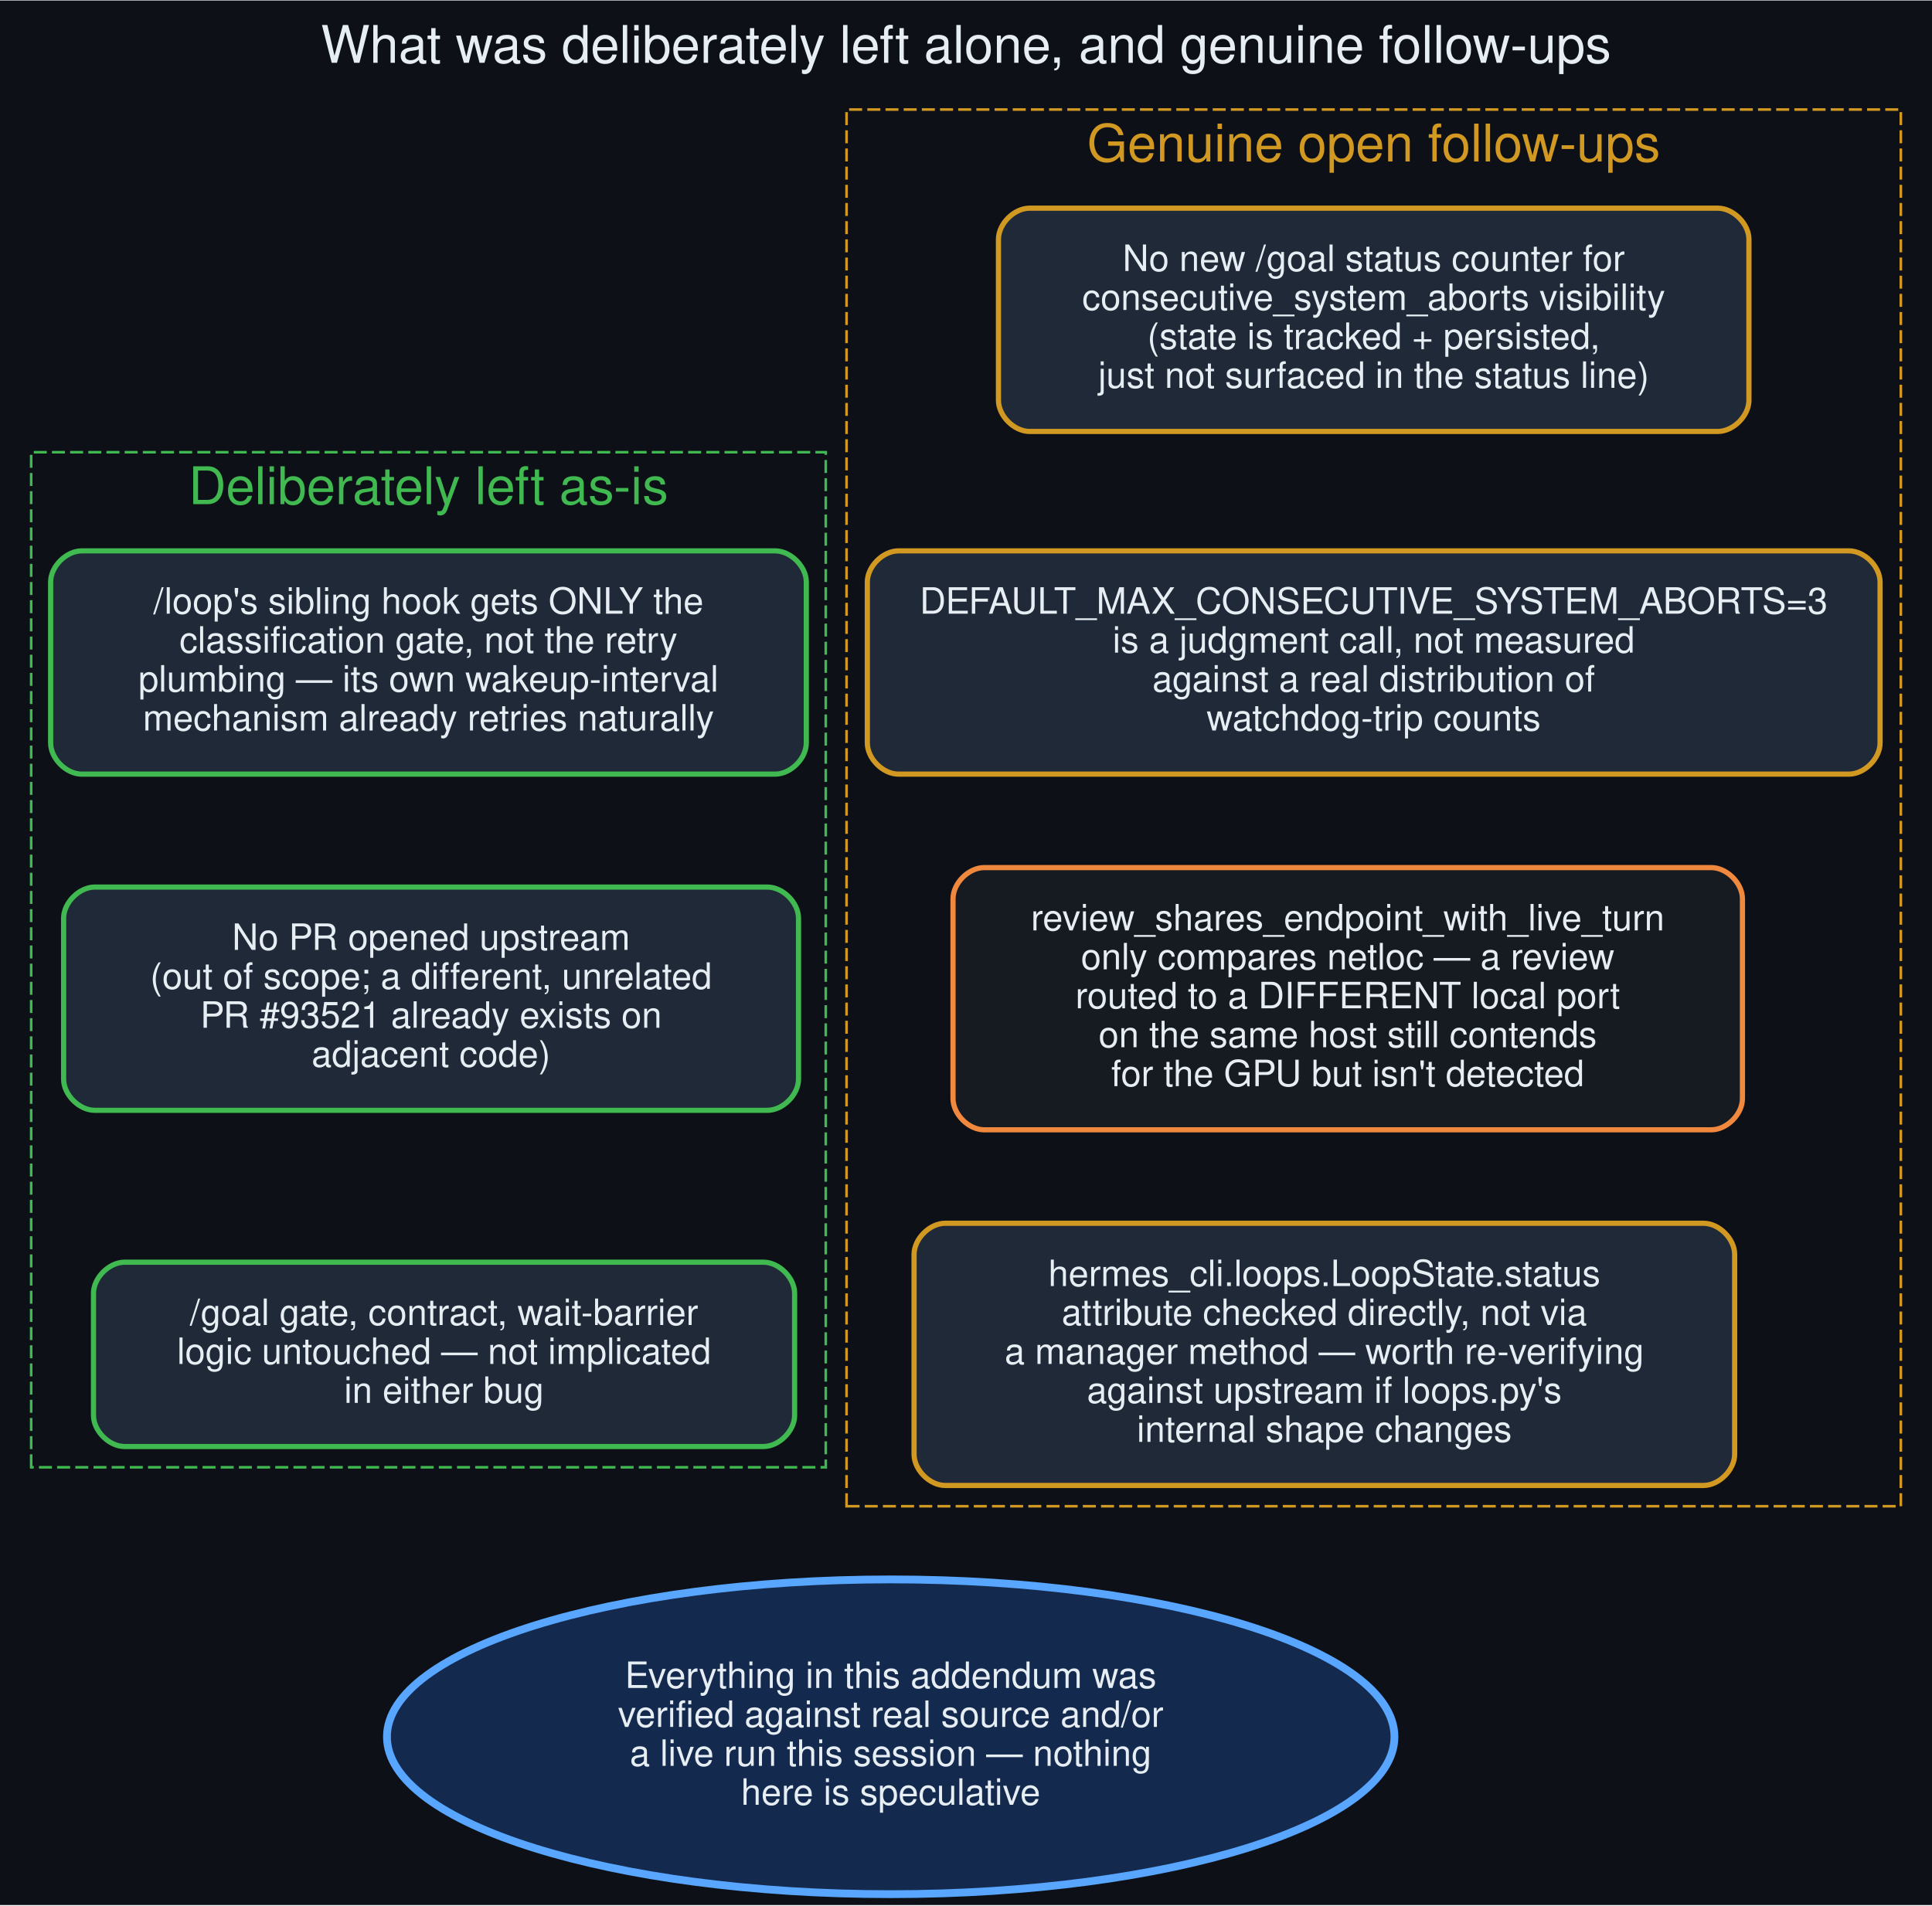
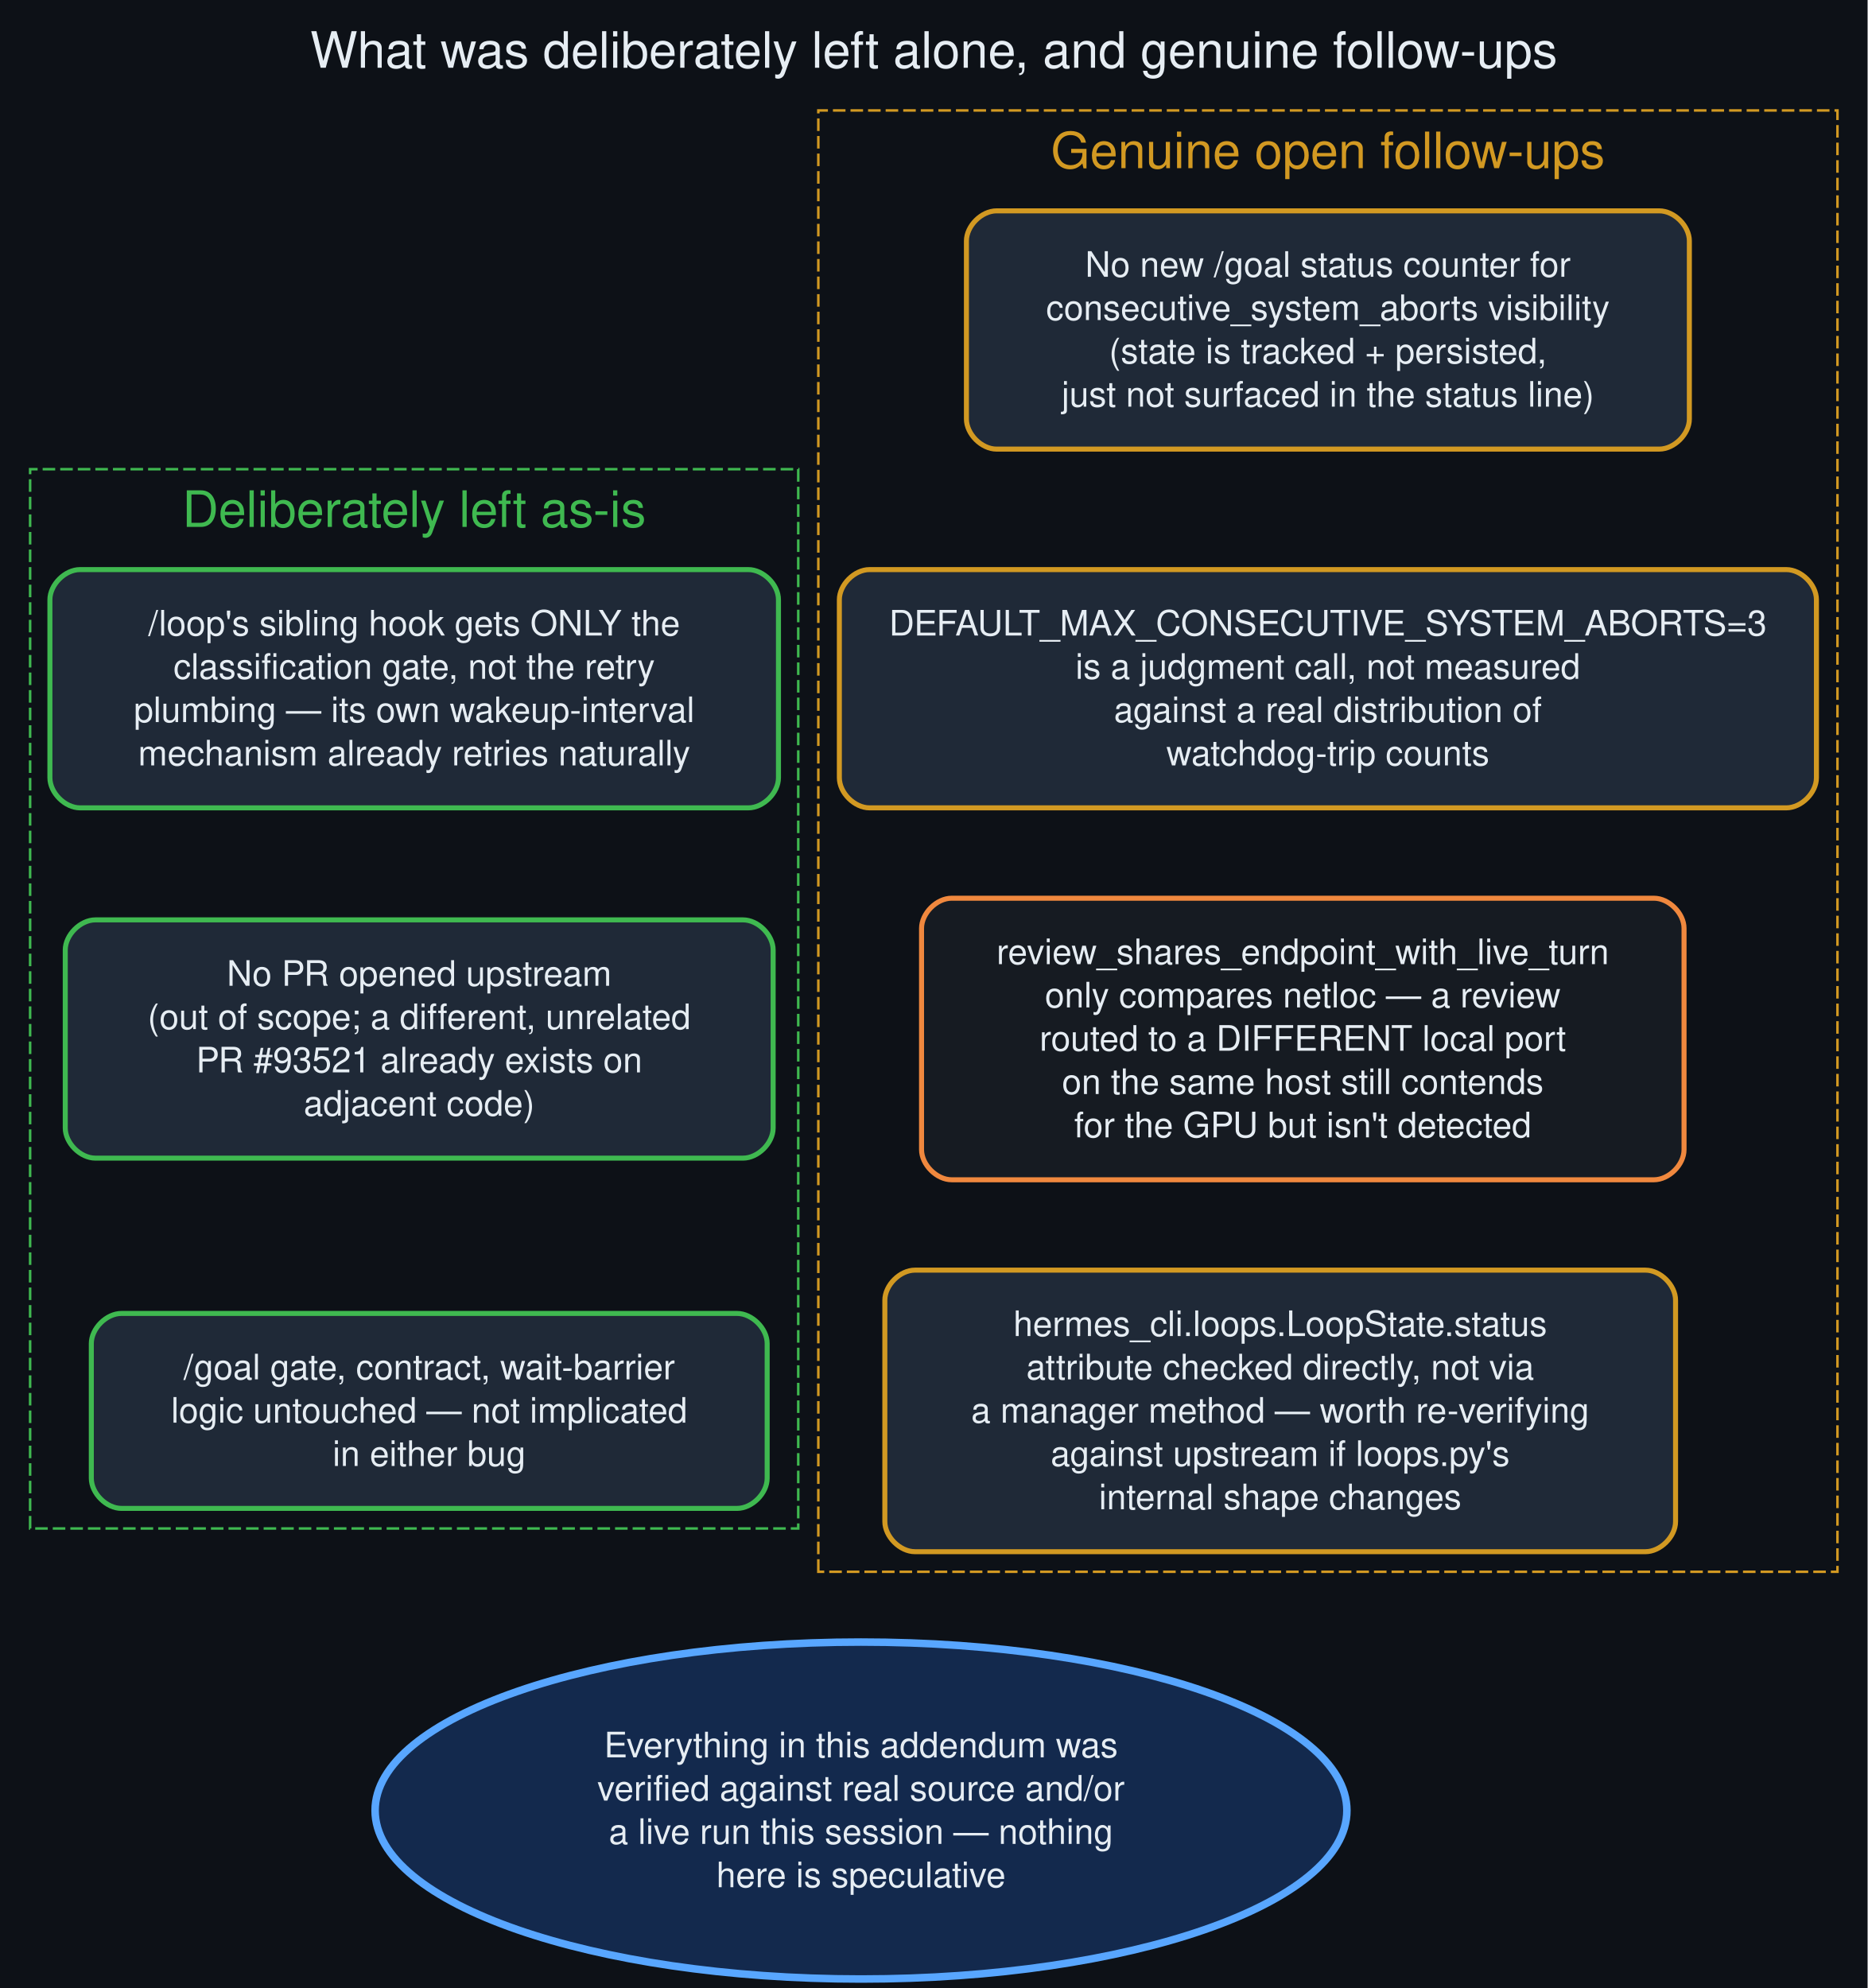
- <svg xmlns="http://www.w3.org/2000/svg" width="744pt" height="734pt" viewBox="0.00 0.00 744.00 733.62">
-   <g id="graph0" class="graph" transform="scale(1 1) rotate(0) translate(4 729.62)">
-     <polygon fill="#0d1117" stroke="transparent" points="-4,4 -4,-729.62 740,-729.62 740,4 -4,4" />
-     <text text-anchor="middle" x="368" y="-705.62" font-family="Helvetica,sans-Serif" font-size="20.00" fill="#e6edf3">What was deliberately left alone, and genuine follow-ups</text>
+ <svg xmlns="http://www.w3.org/2000/svg" width="744pt" height="792pt" viewBox="0.00 0.00 744.00 792.00">
+   <g id="graph0" class="graph" transform="scale(1 1) rotate(0) translate(4 788.42)">
+     <polygon fill="#0d1117" stroke="none" points="-4,4 -4,-788.42 740,-788.42 740,4 -4,4" />
+     <text xml:space="preserve" text-anchor="middle" x="368" y="-761.42" font-family="Helvetica,sans-Serif" font-size="20.00" fill="#e6edf3">What was deliberately left alone, and genuine follow-ups</text>
    <g id="clust1" class="cluster">
-       <polygon fill="#0d1117" stroke="#3fb950" stroke-dasharray="5,2" points="8,-164.62 8,-555.62 314,-555.62 314,-164.62 8,-164.62" />
-       <text text-anchor="middle" x="161" y="-535.62" font-family="Helvetica,sans-Serif" font-size="20.00" fill="#3fb950">Deliberately left as-is</text>
+       <polygon fill="#0d1117" stroke="#3fb950" stroke-dasharray="5,2" points="8,-179.49 8,-601.5 314,-601.5 314,-179.49 8,-179.49" />
+       <text xml:space="preserve" text-anchor="middle" x="161" y="-578.5" font-family="Helvetica,sans-Serif" font-size="20.00" fill="#3fb950">Deliberately left as-is</text>
    </g>
    <g id="clust2" class="cluster">
-       <polygon fill="#0d1117" stroke="#d29922" stroke-dasharray="5,2" points="322,-149.62 322,-687.62 728,-687.62 728,-149.62 322,-149.62" />
-       <text text-anchor="middle" x="525" y="-667.62" font-family="Helvetica,sans-Serif" font-size="20.00" fill="#d29922">Genuine open follow-ups</text>
+       <polygon fill="#0d1117" stroke="#d29922" stroke-dasharray="5,2" points="322,-162.24 322,-744.42 728,-744.42 728,-162.24 322,-162.24" />
+       <text xml:space="preserve" text-anchor="middle" x="525" y="-721.42" font-family="Helvetica,sans-Serif" font-size="20.00" fill="#d29922">Genuine open follow-ups</text>
    </g>
    <g id="node1" class="node">
-       <path fill="#1f2937" stroke="#3fb950" stroke-width="2" d="M294.5,-517.62C294.5,-517.62 27.5,-517.62 27.5,-517.62 21.5,-517.62 15.5,-511.62 15.5,-505.62 15.5,-505.62 15.5,-443.62 15.5,-443.62 15.5,-437.62 21.5,-431.62 27.5,-431.62 27.5,-431.62 294.5,-431.62 294.5,-431.62 300.5,-431.62 306.5,-437.62 306.5,-443.62 306.5,-443.62 306.5,-505.62 306.5,-505.62 306.5,-511.62 300.5,-517.62 294.5,-517.62" />
-       <text text-anchor="middle" x="161" y="-493.42" font-family="Helvetica,sans-Serif" font-size="14.00" fill="#e6edf3">/loop's sibling hook gets ONLY the</text>
-       <text text-anchor="middle" x="161" y="-478.42" font-family="Helvetica,sans-Serif" font-size="14.00" fill="#e6edf3">classification gate, not the retry</text>
-       <text text-anchor="middle" x="161" y="-463.42" font-family="Helvetica,sans-Serif" font-size="14.00" fill="#e6edf3">plumbing — its own wakeup-interval</text>
-       <text text-anchor="middle" x="161" y="-448.42" font-family="Helvetica,sans-Serif" font-size="14.00" fill="#e6edf3">mechanism already retries naturally</text>
+       <path fill="#1f2937" stroke="#3fb950" stroke-width="2" d="M294.12,-561.5C294.12,-561.5 27.88,-561.5 27.88,-561.5 21.88,-561.5 15.88,-555.5 15.88,-549.5 15.88,-549.5 15.88,-478.58 15.88,-478.58 15.88,-472.58 21.88,-466.58 27.88,-466.58 27.88,-466.58 294.12,-466.58 294.12,-466.58 300.12,-466.58 306.12,-472.58 306.12,-478.58 306.12,-478.58 306.12,-549.5 306.12,-549.5 306.12,-555.5 300.12,-561.5 294.12,-561.5" />
+       <text xml:space="preserve" text-anchor="middle" x="161" y="-535.24" font-family="Helvetica,sans-Serif" font-size="14.00" fill="#e6edf3">/loop's sibling hook gets ONLY the</text>
+       <text xml:space="preserve" text-anchor="middle" x="161" y="-517.99" font-family="Helvetica,sans-Serif" font-size="14.00" fill="#e6edf3">classification gate, not the retry</text>
+       <text xml:space="preserve" text-anchor="middle" x="161" y="-500.74" font-family="Helvetica,sans-Serif" font-size="14.00" fill="#e6edf3">plumbing — its own wakeup-interval</text>
+       <text xml:space="preserve" text-anchor="middle" x="161" y="-483.49" font-family="Helvetica,sans-Serif" font-size="14.00" fill="#e6edf3">mechanism already retries naturally</text>
    </g>
    <g id="node2" class="node">
-       <path fill="#1f2937" stroke="#3fb950" stroke-width="2" d="M291.5,-388.12C291.5,-388.12 32.5,-388.12 32.5,-388.12 26.5,-388.12 20.5,-382.12 20.5,-376.12 20.5,-376.12 20.5,-314.12 20.5,-314.12 20.5,-308.12 26.5,-302.12 32.5,-302.12 32.5,-302.12 291.5,-302.12 291.5,-302.12 297.5,-302.12 303.5,-308.12 303.5,-314.12 303.5,-314.12 303.5,-376.12 303.5,-376.12 303.5,-382.12 297.5,-388.12 291.5,-388.12" />
-       <text text-anchor="middle" x="162" y="-363.92" font-family="Helvetica,sans-Serif" font-size="14.00" fill="#e6edf3">No PR opened upstream</text>
-       <text text-anchor="middle" x="162" y="-348.92" font-family="Helvetica,sans-Serif" font-size="14.00" fill="#e6edf3">(out of scope; a different, unrelated</text>
-       <text text-anchor="middle" x="162" y="-333.92" font-family="Helvetica,sans-Serif" font-size="14.00" fill="#e6edf3">PR #93521 already exists on</text>
-       <text text-anchor="middle" x="162" y="-318.92" font-family="Helvetica,sans-Serif" font-size="14.00" fill="#e6edf3">adjacent code)</text>
+       <path fill="#1f2937" stroke="#3fb950" stroke-width="2" d="M292,-421.95C292,-421.95 34,-421.95 34,-421.95 28,-421.95 22,-415.95 22,-409.95 22,-409.95 22,-339.03 22,-339.03 22,-333.03 28,-327.03 34,-327.03 34,-327.03 292,-327.03 292,-327.03 298,-327.03 304,-333.03 304,-339.03 304,-339.03 304,-409.95 304,-409.95 304,-415.95 298,-421.95 292,-421.95" />
+       <text xml:space="preserve" text-anchor="middle" x="163" y="-395.69" font-family="Helvetica,sans-Serif" font-size="14.00" fill="#e6edf3">No PR opened upstream</text>
+       <text xml:space="preserve" text-anchor="middle" x="163" y="-378.44" font-family="Helvetica,sans-Serif" font-size="14.00" fill="#e6edf3">(out of scope; a different, unrelated</text>
+       <text xml:space="preserve" text-anchor="middle" x="163" y="-361.19" font-family="Helvetica,sans-Serif" font-size="14.00" fill="#e6edf3">PR #93521 already exists on</text>
+       <text xml:space="preserve" text-anchor="middle" x="163" y="-343.94" font-family="Helvetica,sans-Serif" font-size="14.00" fill="#e6edf3">adjacent code)</text>
    </g>
    <g id="node3" class="node">
-       <path fill="#1f2937" stroke="#3fb950" stroke-width="2" d="M290,-243.62C290,-243.62 44,-243.62 44,-243.62 38,-243.62 32,-237.62 32,-231.62 32,-231.62 32,-184.62 32,-184.62 32,-178.62 38,-172.62 44,-172.62 44,-172.62 290,-172.62 290,-172.62 296,-172.62 302,-178.62 302,-184.62 302,-184.62 302,-231.62 302,-231.62 302,-237.62 296,-243.62 290,-243.62" />
-       <text text-anchor="middle" x="167" y="-219.42" font-family="Helvetica,sans-Serif" font-size="14.00" fill="#e6edf3">/goal gate, contract, wait-barrier</text>
-       <text text-anchor="middle" x="167" y="-204.42" font-family="Helvetica,sans-Serif" font-size="14.00" fill="#e6edf3">logic untouched — not implicated</text>
-       <text text-anchor="middle" x="167" y="-189.42" font-family="Helvetica,sans-Serif" font-size="14.00" fill="#e6edf3">in either bug</text>
+       <path fill="#1f2937" stroke="#3fb950" stroke-width="2" d="M289.62,-265.16C289.62,-265.16 44.38,-265.16 44.38,-265.16 38.38,-265.16 32.38,-259.16 32.38,-253.16 32.38,-253.16 32.38,-199.49 32.38,-199.49 32.38,-193.49 38.38,-187.49 44.38,-187.49 44.38,-187.49 289.62,-187.49 289.62,-187.49 295.62,-187.49 301.62,-193.49 301.62,-199.49 301.62,-199.49 301.62,-253.16 301.62,-253.16 301.62,-259.16 295.62,-265.16 289.62,-265.16" />
+       <text xml:space="preserve" text-anchor="middle" x="167" y="-238.9" font-family="Helvetica,sans-Serif" font-size="14.00" fill="#e6edf3">/goal gate, contract, wait-barrier</text>
+       <text xml:space="preserve" text-anchor="middle" x="167" y="-221.65" font-family="Helvetica,sans-Serif" font-size="14.00" fill="#e6edf3">logic untouched — not implicated</text>
+       <text xml:space="preserve" text-anchor="middle" x="167" y="-204.4" font-family="Helvetica,sans-Serif" font-size="14.00" fill="#e6edf3">in either bug</text>
    </g>
    <g id="node8" class="node">
-       <ellipse fill="#13294d" stroke="#58a6ff" stroke-width="3" cx="339" cy="-60.81" rx="193.99" ry="60.62" />
-       <text text-anchor="middle" x="339" y="-79.61" font-family="Helvetica,sans-Serif" font-size="14.00" fill="#e6edf3">Everything in this addendum was</text>
-       <text text-anchor="middle" x="339" y="-64.61" font-family="Helvetica,sans-Serif" font-size="14.00" fill="#e6edf3">verified against real source and/or</text>
-       <text text-anchor="middle" x="339" y="-49.61" font-family="Helvetica,sans-Serif" font-size="14.00" fill="#e6edf3">a live run this session — nothing</text>
-       <text text-anchor="middle" x="339" y="-34.61" font-family="Helvetica,sans-Serif" font-size="14.00" fill="#e6edf3">here is speculative</text>
+       <ellipse fill="#13294d" stroke="#58a6ff" stroke-width="3" cx="339" cy="-67.12" rx="193.57" ry="67.12" />
+       <text xml:space="preserve" text-anchor="middle" x="339" y="-88.32" font-family="Helvetica,sans-Serif" font-size="14.00" fill="#e6edf3">Everything in this addendum was</text>
+       <text xml:space="preserve" text-anchor="middle" x="339" y="-71.07" font-family="Helvetica,sans-Serif" font-size="14.00" fill="#e6edf3">verified against real source and/or</text>
+       <text xml:space="preserve" text-anchor="middle" x="339" y="-53.82" font-family="Helvetica,sans-Serif" font-size="14.00" fill="#e6edf3">a live run this session — nothing</text>
+       <text xml:space="preserve" text-anchor="middle" x="339" y="-36.57" font-family="Helvetica,sans-Serif" font-size="14.00" fill="#e6edf3">here is speculative</text>
    </g>
    <g id="node4" class="node">
-       <path fill="#1f2937" stroke="#d29922" stroke-width="2" d="M657.5,-649.62C657.5,-649.62 392.5,-649.62 392.5,-649.62 386.5,-649.62 380.5,-643.62 380.5,-637.62 380.5,-637.62 380.5,-575.62 380.5,-575.62 380.5,-569.62 386.5,-563.62 392.5,-563.62 392.5,-563.62 657.5,-563.62 657.5,-563.62 663.5,-563.62 669.5,-569.62 669.5,-575.62 669.5,-575.62 669.5,-637.62 669.5,-637.62 669.5,-643.62 663.5,-649.62 657.5,-649.62" />
-       <text text-anchor="middle" x="525" y="-625.42" font-family="Helvetica,sans-Serif" font-size="14.00" fill="#e6edf3">No new /goal status counter for</text>
-       <text text-anchor="middle" x="525" y="-610.42" font-family="Helvetica,sans-Serif" font-size="14.00" fill="#e6edf3">consecutive_system_aborts visibility</text>
-       <text text-anchor="middle" x="525" y="-595.42" font-family="Helvetica,sans-Serif" font-size="14.00" fill="#e6edf3">(state is tracked + persisted,</text>
-       <text text-anchor="middle" x="525" y="-580.42" font-family="Helvetica,sans-Serif" font-size="14.00" fill="#e6edf3">just not surfaced in the status line)</text>
+       <path fill="#1f2937" stroke="#d29922" stroke-width="2" d="M657,-704.42C657,-704.42 393,-704.42 393,-704.42 387,-704.42 381,-698.42 381,-692.42 381,-692.42 381,-621.5 381,-621.5 381,-615.5 387,-609.5 393,-609.5 393,-609.5 657,-609.5 657,-609.5 663,-609.5 669,-615.5 669,-621.5 669,-621.5 669,-692.42 669,-692.42 669,-698.42 663,-704.42 657,-704.42" />
+       <text xml:space="preserve" text-anchor="middle" x="525" y="-678.16" font-family="Helvetica,sans-Serif" font-size="14.00" fill="#e6edf3">No new /goal status counter for</text>
+       <text xml:space="preserve" text-anchor="middle" x="525" y="-660.91" font-family="Helvetica,sans-Serif" font-size="14.00" fill="#e6edf3">consecutive_system_aborts visibility</text>
+       <text xml:space="preserve" text-anchor="middle" x="525" y="-643.66" font-family="Helvetica,sans-Serif" font-size="14.00" fill="#e6edf3">(state is tracked + persisted,</text>
+       <text xml:space="preserve" text-anchor="middle" x="525" y="-626.41" font-family="Helvetica,sans-Serif" font-size="14.00" fill="#e6edf3">just not surfaced in the status line)</text>
    </g>
    <g id="node5" class="node">
-       <path fill="#1f2937" stroke="#d29922" stroke-width="2" d="M708,-517.62C708,-517.62 342,-517.62 342,-517.62 336,-517.62 330,-511.62 330,-505.62 330,-505.62 330,-443.62 330,-443.62 330,-437.62 336,-431.62 342,-431.62 342,-431.62 708,-431.62 708,-431.62 714,-431.62 720,-437.62 720,-443.62 720,-443.62 720,-505.62 720,-505.62 720,-511.62 714,-517.62 708,-517.62" />
-       <text text-anchor="middle" x="525" y="-493.42" font-family="Helvetica,sans-Serif" font-size="14.00" fill="#e6edf3">DEFAULT_MAX_CONSECUTIVE_SYSTEM_ABORTS=3</text>
-       <text text-anchor="middle" x="525" y="-478.42" font-family="Helvetica,sans-Serif" font-size="14.00" fill="#e6edf3">is a judgment call, not measured</text>
-       <text text-anchor="middle" x="525" y="-463.42" font-family="Helvetica,sans-Serif" font-size="14.00" fill="#e6edf3">against a real distribution of</text>
-       <text text-anchor="middle" x="525" y="-448.42" font-family="Helvetica,sans-Serif" font-size="14.00" fill="#e6edf3">watchdog-trip counts</text>
+       <path fill="#1f2937" stroke="#d29922" stroke-width="2" d="M707.62,-561.5C707.62,-561.5 342.38,-561.5 342.38,-561.5 336.38,-561.5 330.38,-555.5 330.38,-549.5 330.38,-549.5 330.38,-478.58 330.38,-478.58 330.38,-472.58 336.38,-466.58 342.38,-466.58 342.38,-466.58 707.62,-466.58 707.62,-466.58 713.62,-466.58 719.62,-472.58 719.62,-478.58 719.62,-478.58 719.62,-549.5 719.62,-549.5 719.62,-555.5 713.62,-561.5 707.62,-561.5" />
+       <text xml:space="preserve" text-anchor="middle" x="525" y="-535.24" font-family="Helvetica,sans-Serif" font-size="14.00" fill="#e6edf3">DEFAULT_MAX_CONSECUTIVE_SYSTEM_ABORTS=3</text>
+       <text xml:space="preserve" text-anchor="middle" x="525" y="-517.99" font-family="Helvetica,sans-Serif" font-size="14.00" fill="#e6edf3">is a judgment call, not measured</text>
+       <text xml:space="preserve" text-anchor="middle" x="525" y="-500.74" font-family="Helvetica,sans-Serif" font-size="14.00" fill="#e6edf3">against a real distribution of</text>
+       <text xml:space="preserve" text-anchor="middle" x="525" y="-483.49" font-family="Helvetica,sans-Serif" font-size="14.00" fill="#e6edf3">watchdog-trip counts</text>
    </g>
    <g id="node6" class="node">
-       <path fill="#161b22" stroke="#f0883e" stroke-width="2" d="M655,-395.62C655,-395.62 375,-395.62 375,-395.62 369,-395.62 363,-389.62 363,-383.62 363,-383.62 363,-306.62 363,-306.62 363,-300.62 369,-294.62 375,-294.62 375,-294.62 655,-294.62 655,-294.62 661,-294.62 667,-300.62 667,-306.62 667,-306.62 667,-383.62 667,-383.62 667,-389.62 661,-395.62 655,-395.62" />
-       <text text-anchor="middle" x="515" y="-371.42" font-family="Helvetica,sans-Serif" font-size="14.00" fill="#e6edf3">review_shares_endpoint_with_live_turn</text>
-       <text text-anchor="middle" x="515" y="-356.42" font-family="Helvetica,sans-Serif" font-size="14.00" fill="#e6edf3">only compares netloc — a review</text>
-       <text text-anchor="middle" x="515" y="-341.42" font-family="Helvetica,sans-Serif" font-size="14.00" fill="#e6edf3">routed to a DIFFERENT local port</text>
-       <text text-anchor="middle" x="515" y="-326.42" font-family="Helvetica,sans-Serif" font-size="14.00" fill="#e6edf3">on the same host still contends</text>
-       <text text-anchor="middle" x="515" y="-311.42" font-family="Helvetica,sans-Serif" font-size="14.00" fill="#e6edf3">for the GPU but isn't detected</text>
+       <path fill="#161b22" stroke="#f0883e" stroke-width="2" d="M654.88,-430.58C654.88,-430.58 375.12,-430.58 375.12,-430.58 369.12,-430.58 363.12,-424.58 363.12,-418.58 363.12,-418.58 363.12,-330.41 363.12,-330.41 363.12,-324.41 369.12,-318.41 375.12,-318.41 375.12,-318.41 654.88,-318.41 654.88,-318.41 660.88,-318.41 666.88,-324.41 666.88,-330.41 666.88,-330.41 666.88,-418.58 666.88,-418.58 666.88,-424.58 660.88,-430.58 654.88,-430.58" />
+       <text xml:space="preserve" text-anchor="middle" x="515" y="-404.32" font-family="Helvetica,sans-Serif" font-size="14.00" fill="#e6edf3">review_shares_endpoint_with_live_turn</text>
+       <text xml:space="preserve" text-anchor="middle" x="515" y="-387.07" font-family="Helvetica,sans-Serif" font-size="14.00" fill="#e6edf3">only compares netloc — a review</text>
+       <text xml:space="preserve" text-anchor="middle" x="515" y="-369.82" font-family="Helvetica,sans-Serif" font-size="14.00" fill="#e6edf3">routed to a DIFFERENT local port</text>
+       <text xml:space="preserve" text-anchor="middle" x="515" y="-352.57" font-family="Helvetica,sans-Serif" font-size="14.00" fill="#e6edf3">on the same host still contends</text>
+       <text xml:space="preserve" text-anchor="middle" x="515" y="-335.32" font-family="Helvetica,sans-Serif" font-size="14.00" fill="#e6edf3">for the GPU but isn't detected</text>
    </g>
    <g id="node7" class="node">
-       <path fill="#1f2937" stroke="#d29922" stroke-width="2" d="M652,-258.62C652,-258.62 360,-258.62 360,-258.62 354,-258.62 348,-252.62 348,-246.62 348,-246.62 348,-169.62 348,-169.62 348,-163.62 354,-157.62 360,-157.62 360,-157.62 652,-157.62 652,-157.62 658,-157.62 664,-163.62 664,-169.62 664,-169.62 664,-246.62 664,-246.62 664,-252.62 658,-258.62 652,-258.62" />
-       <text text-anchor="middle" x="506" y="-234.42" font-family="Helvetica,sans-Serif" font-size="14.00" fill="#e6edf3">hermes_cli.loops.LoopState.status</text>
-       <text text-anchor="middle" x="506" y="-219.42" font-family="Helvetica,sans-Serif" font-size="14.00" fill="#e6edf3">attribute checked directly, not via</text>
-       <text text-anchor="middle" x="506" y="-204.42" font-family="Helvetica,sans-Serif" font-size="14.00" fill="#e6edf3">a manager method — worth re-verifying</text>
-       <text text-anchor="middle" x="506" y="-189.42" font-family="Helvetica,sans-Serif" font-size="14.00" fill="#e6edf3">against upstream if loops.py's</text>
-       <text text-anchor="middle" x="506" y="-174.42" font-family="Helvetica,sans-Serif" font-size="14.00" fill="#e6edf3">internal shape changes</text>
+       <path fill="#1f2937" stroke="#d29922" stroke-width="2" d="M651.5,-282.41C651.5,-282.41 360.5,-282.41 360.5,-282.41 354.5,-282.41 348.5,-276.41 348.5,-270.41 348.5,-270.41 348.5,-182.24 348.5,-182.24 348.5,-176.24 354.5,-170.24 360.5,-170.24 360.5,-170.24 651.5,-170.24 651.5,-170.24 657.5,-170.24 663.5,-176.24 663.5,-182.24 663.5,-182.24 663.5,-270.41 663.5,-270.41 663.5,-276.41 657.5,-282.41 651.5,-282.41" />
+       <text xml:space="preserve" text-anchor="middle" x="506" y="-256.15" font-family="Helvetica,sans-Serif" font-size="14.00" fill="#e6edf3">hermes_cli.loops.LoopState.status</text>
+       <text xml:space="preserve" text-anchor="middle" x="506" y="-238.9" font-family="Helvetica,sans-Serif" font-size="14.00" fill="#e6edf3">attribute checked directly, not via</text>
+       <text xml:space="preserve" text-anchor="middle" x="506" y="-221.65" font-family="Helvetica,sans-Serif" font-size="14.00" fill="#e6edf3">a manager method — worth re-verifying</text>
+       <text xml:space="preserve" text-anchor="middle" x="506" y="-204.4" font-family="Helvetica,sans-Serif" font-size="14.00" fill="#e6edf3">against upstream if loops.py's</text>
+       <text xml:space="preserve" text-anchor="middle" x="506" y="-187.15" font-family="Helvetica,sans-Serif" font-size="14.00" fill="#e6edf3">internal shape changes</text>
    </g>
  </g>
</svg>
